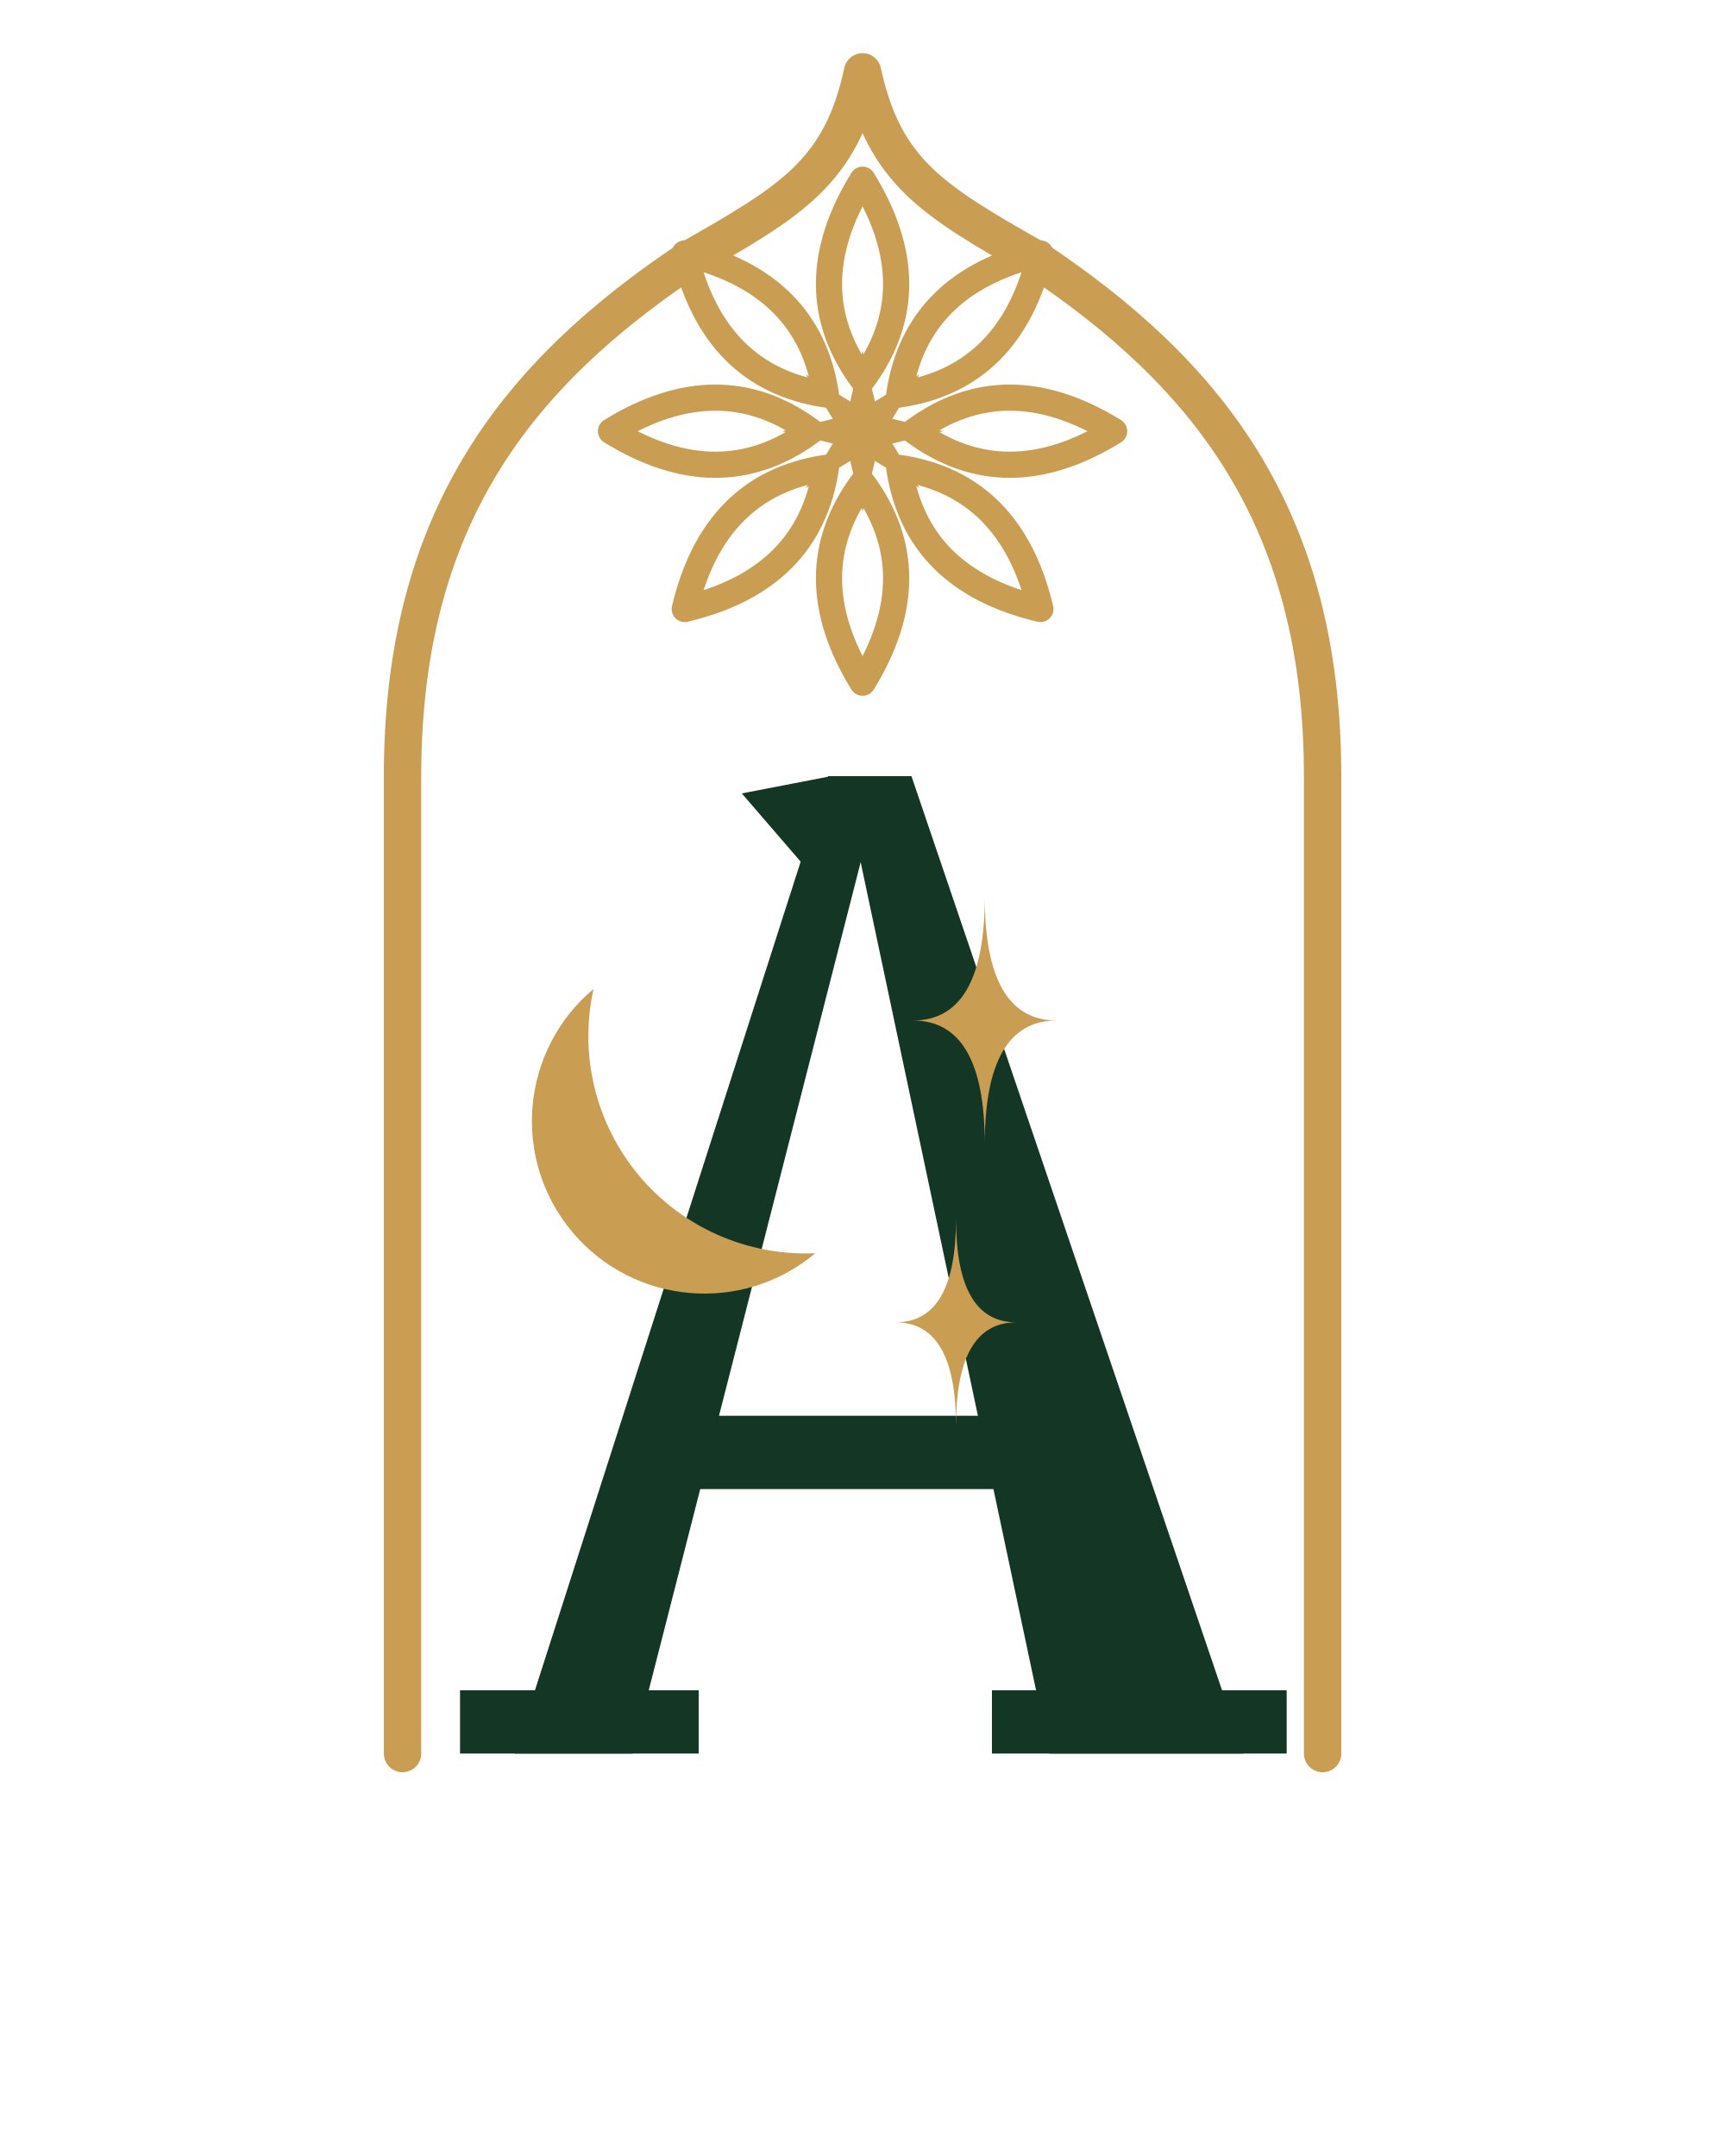
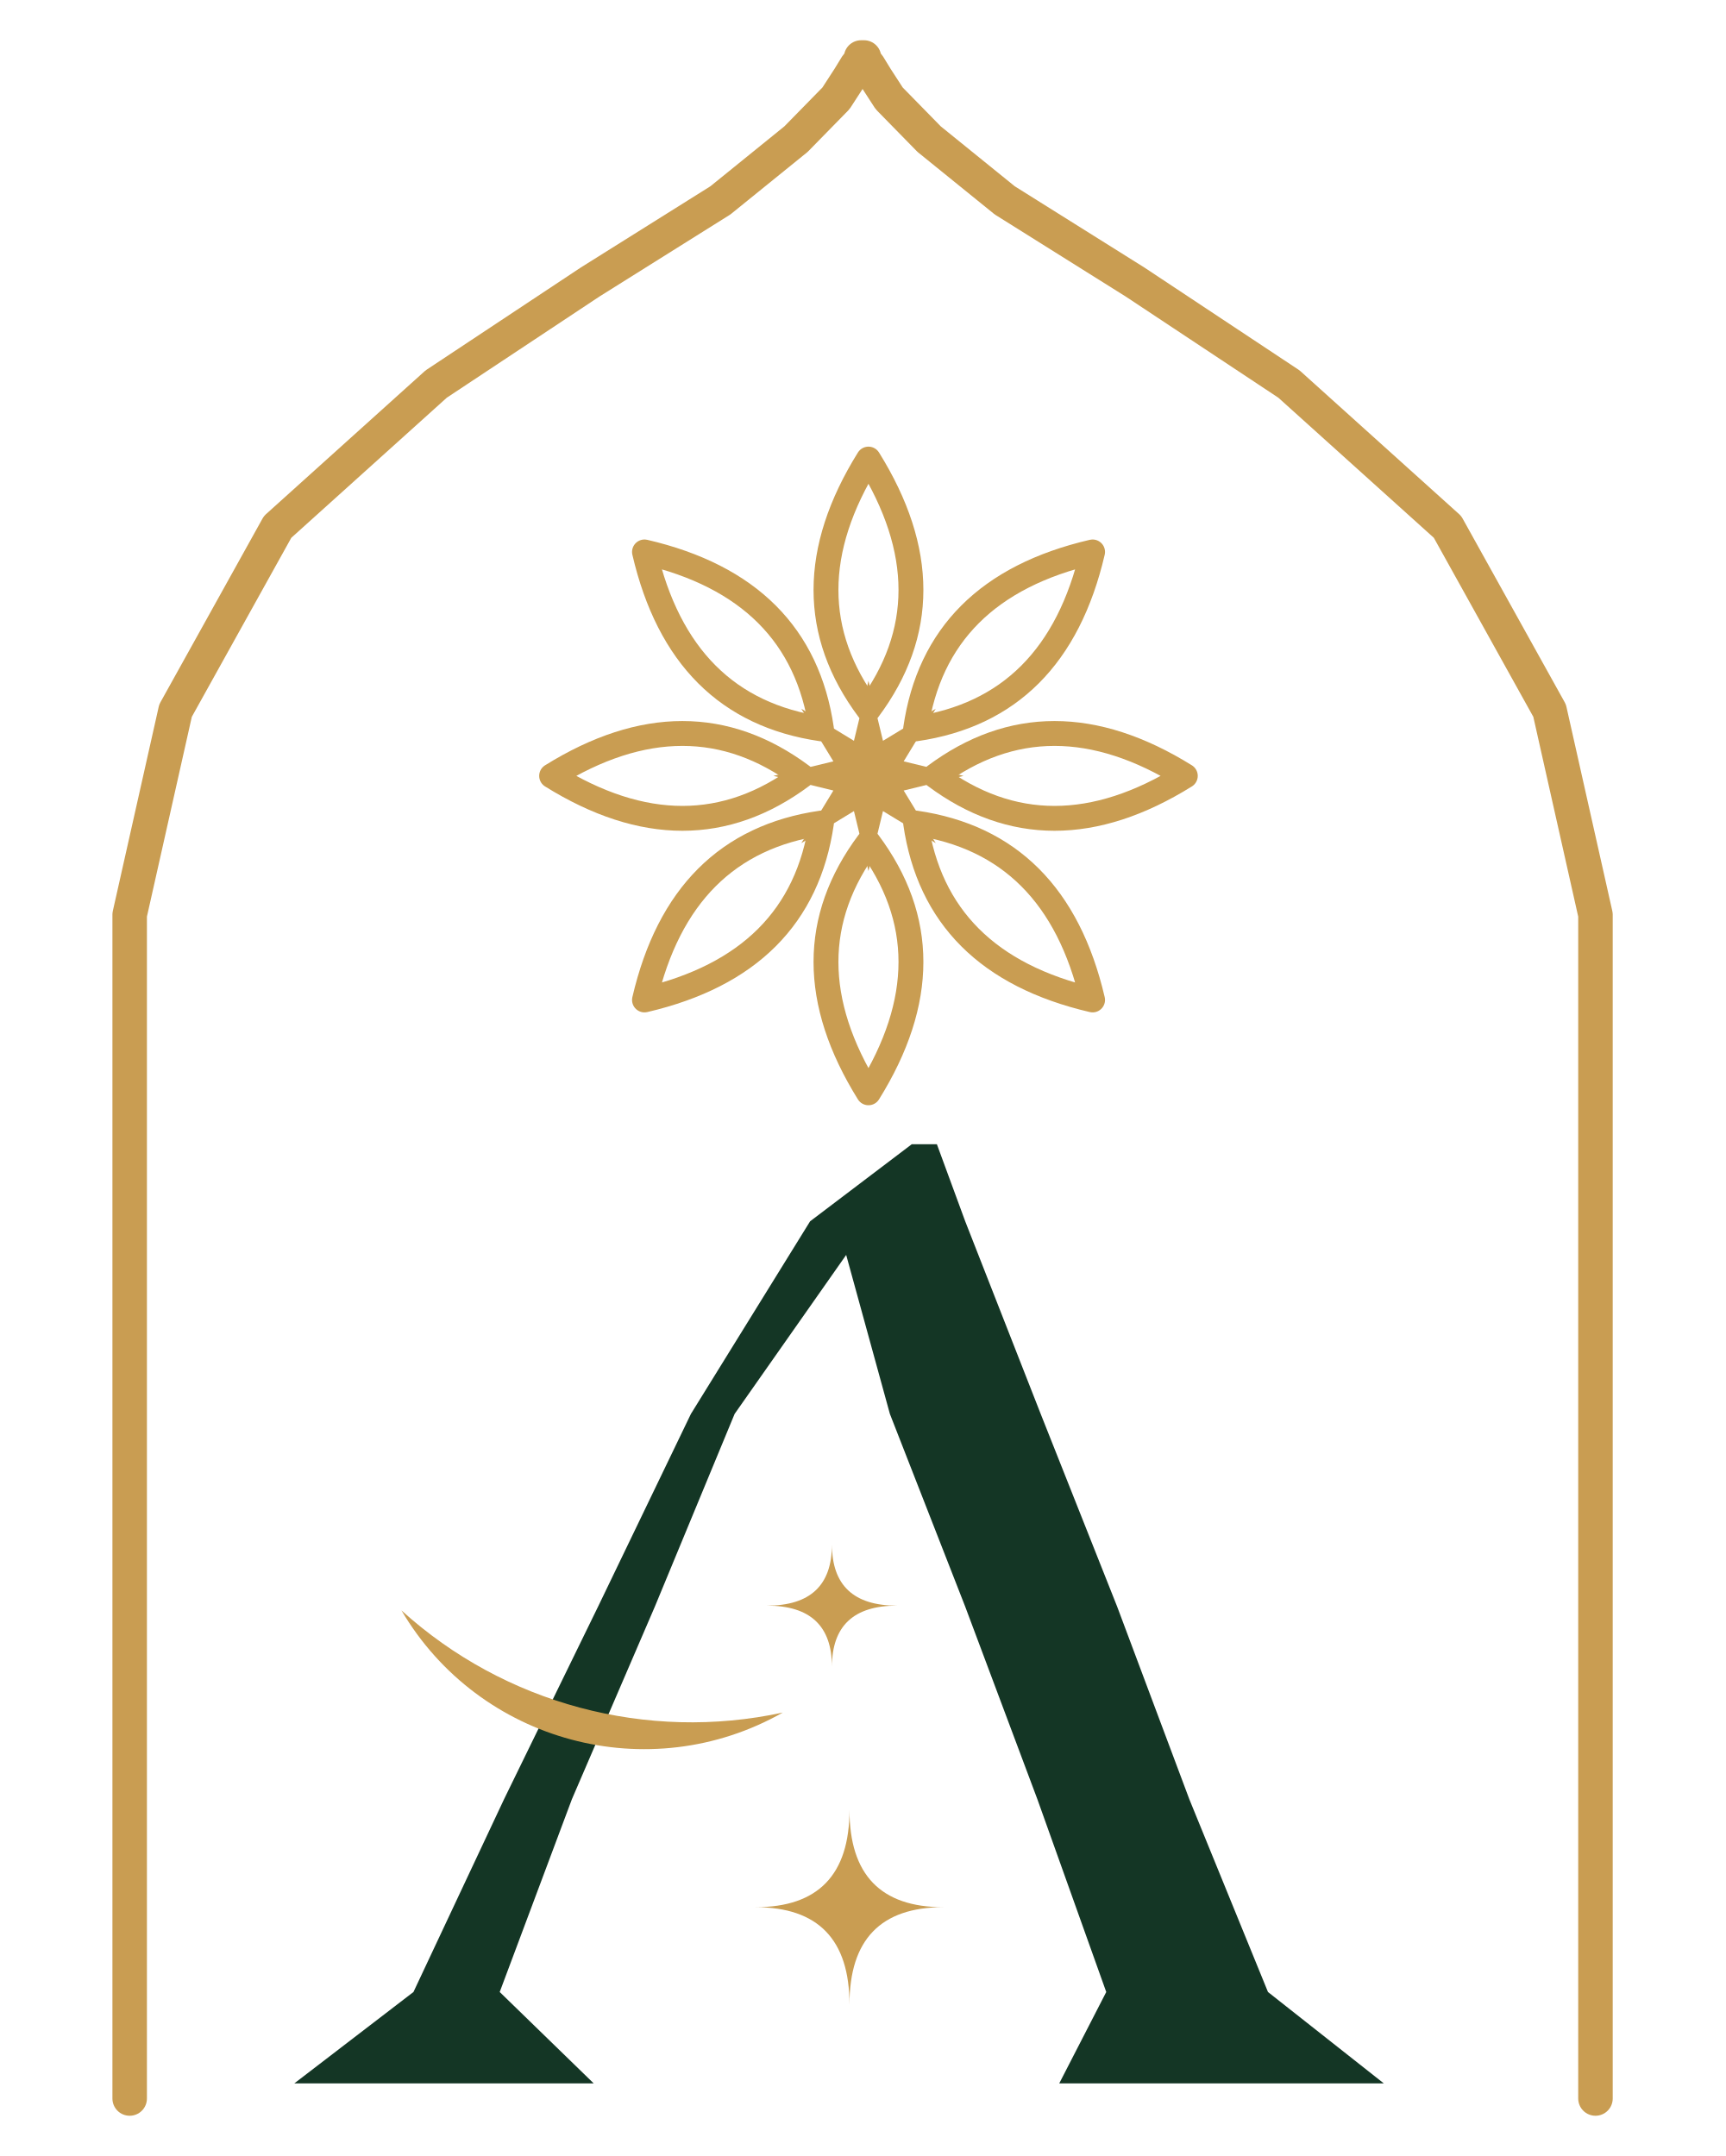
<svg xmlns="http://www.w3.org/2000/svg" viewBox="0 0 120 150" width="120" height="150" fill="none" role="img" aria-label="Andalys">
-   <path d="M28 122 L28 54 C28 36 36 26 48 18 C55 14 58.5 12 60 5 C61.5 12 65 14 72 18 C84 26 92 36 92 54 L92 122" fill="none" stroke="#C99D52" stroke-width="2.6" stroke-linecap="round" stroke-linejoin="round" />
-   <path d="M60 26.4 Q55.33 20.07 60 12.5 Q64.67 20.07 60 26.4Z" fill="none" stroke="#C99D52" stroke-width="1.82" stroke-linejoin="round" />
-   <path d="M62.55 27.45 Q63.71 19.68 72.37 17.63 Q70.32 26.29 62.55 27.45Z" fill="none" stroke="#C99D52" stroke-width="1.82" stroke-linejoin="round" />
-   <path d="M63.6 30 Q69.93 25.33 77.5 30 Q69.93 34.67 63.6 30Z" fill="none" stroke="#C99D52" stroke-width="1.82" stroke-linejoin="round" />
-   <path d="M62.55 32.55 Q70.32 33.71 72.37 42.37 Q63.71 40.32 62.55 32.55Z" fill="none" stroke="#C99D52" stroke-width="1.82" stroke-linejoin="round" />
-   <path d="M60 33.6 Q64.67 39.93 60 47.5 Q55.33 39.93 60 33.6Z" fill="none" stroke="#C99D52" stroke-width="1.82" stroke-linejoin="round" />
-   <path d="M57.45 32.55 Q56.29 40.32 47.63 42.37 Q49.68 33.71 57.45 32.55Z" fill="none" stroke="#C99D52" stroke-width="1.82" stroke-linejoin="round" />
-   <path d="M56.4 30 Q50.07 34.67 42.5 30 Q50.07 25.33 56.4 30Z" fill="none" stroke="#C99D52" stroke-width="1.82" stroke-linejoin="round" />
-   <path d="M57.45 27.45 Q49.68 26.29 47.63 17.63 Q56.29 19.68 57.45 27.45Z" fill="none" stroke="#C99D52" stroke-width="1.82" stroke-linejoin="round" />
-   <path d="M60 24.4 L60.86 27.93 L63.96 26.04 L62.07 29.14 L65.6 30 L62.07 30.86 L63.96 33.96 L60.86 32.07 L60 35.6 L59.14 32.07 L56.04 33.96 L57.93 30.86 L54.4 30 L57.93 29.14 L56.04 26.04 L59.14 27.93 Z" fill="#C99D52" />
-   <path d="M57.6 54 L61.4 54 L44 122 L35.8 122 Z" fill="#143625" />
-   <path d="M58.6 54 L63.4 54 L86.5 122 L73 122 Z" fill="#143625" />
-   <path d="M57.8 54 L51.6 55.2 L56.6 61 Z" fill="#143625" />
-   <path d="M46.6 98.5 L77.6 98.5 L79.2 103.6 L44.8 103.6 Z" fill="#143625" />
-   <path d="M32 117.6 L48.6 117.6 L48.6 122 L32 122 Z" fill="#143625" />
-   <path d="M69 117.6 L89.5 117.6 L89.5 122 L69 122 Z" fill="#143625" />
-   <path d="M49 66 A 12 12 0 1 0 49 90 A 15.12 15.12 0 0 1 49 66Z" transform="rotate(-40 49 78)" fill="#C99D52" />
-   <path d="M68.5 62.4 Q68.5 71 73.5 71 Q68.5 71 68.5 79.6 Q68.5 71 63.5 71 Q68.5 71 68.5 62.4Z" fill="#C99D52" />
-   <path d="M66.5 84.8 Q66.5 92 70.7 92 Q66.5 92 66.5 99.2 Q66.5 92 62.3 92 Q66.5 92 66.5 84.8Z" fill="#C99D52" />
+   <path d="M9.02 146 L9.02 63.64 L12.21 49.44 L19.31 36.66 L30.34 26.72 L41.05 19.62 L50.11 13.94 L55.37 9.68 L58.15 6.84 L59.07 5.42 L59.59 4.57 L60.1 4 L59.9 4 L60.41 4.57 L60.93 5.42 L61.85 6.84 L64.63 9.68 L69.89 13.94 L78.95 19.62 L89.66 26.72 L100.69 36.66 L107.79 49.44 L110.98 63.64 L110.98 146" fill="none" stroke="#C99D52" stroke-width="2.4" stroke-linecap="round" stroke-linejoin="round" />
+   <path d="M60.41 49.36 Q54.5 41.44 60.41 31.94 Q66.32 41.44 60.41 49.36Z" fill="none" stroke="#C99D52" stroke-width="1.73" stroke-linejoin="round" />
+   <path d="M63.69 50.71 Q65.11 40.93 76 38.4 Q73.46 49.29 63.69 50.71Z" fill="none" stroke="#C99D52" stroke-width="1.73" stroke-linejoin="round" />
+   <path d="M65.04 53.98 Q72.96 48.08 82.45 53.98 Q72.96 59.89 65.04 53.98Z" fill="none" stroke="#C99D52" stroke-width="1.73" stroke-linejoin="round" />
+   <path d="M63.69 57.26 Q73.46 58.68 76 69.57 Q65.11 67.03 63.69 57.26Z" fill="none" stroke="#C99D52" stroke-width="1.73" stroke-linejoin="round" />
+   <path d="M60.41 58.61 Q66.32 66.53 60.41 76.03 Q54.5 66.53 60.41 58.61Z" fill="none" stroke="#C99D52" stroke-width="1.73" stroke-linejoin="round" />
+   <path d="M57.14 57.26 Q55.72 67.03 44.83 69.57 Q47.36 58.68 57.14 57.26Z" fill="none" stroke="#C99D52" stroke-width="1.73" stroke-linejoin="round" />
+   <path d="M55.78 53.98 Q47.86 59.89 38.37 53.98 Q47.86 48.08 55.78 53.98Z" fill="none" stroke="#C99D52" stroke-width="1.73" stroke-linejoin="round" />
+   <path d="M57.14 50.71 Q47.36 49.29 44.83 38.4 Q55.72 40.93 57.14 50.71Z" fill="none" stroke="#C99D52" stroke-width="1.73" stroke-linejoin="round" />
+   <path d="M60.41 47.37 L61.42 51.54 L65.09 49.31 L62.86 52.97 L67.02 53.98 L62.86 55 L65.09 58.66 L61.42 56.43 L60.41 60.6 L59.4 56.43 L55.74 58.66 L57.97 55 L53.8 53.98 L57.97 52.97 L55.74 49.31 L59.4 51.54 Z" fill="#C99D52" />
+   <path d="M63.42 79.61 L65.17 79.61 L67.14 84.97 L72.39 98.37 L77.71 111.78 L82.73 125.18 L88.2 138.59 L96.26 144.95 L73.68 144.95 L73.68 144.95 L76.95 138.59 L72.16 125.18 L67.14 111.78 L61.9 98.37 L58.86 87.31 L51.1 98.37 L45.55 111.78 L39.78 125.18 L34.76 138.59 L41.3 144.95 L20.47 144.95 L28.76 138.59 L35.06 125.18 L41.6 111.78 L48.06 98.37 L56.35 84.97 Z" fill="#143625" />
+   <path d="M26.73 115.5 A 19.58 19.58 0 0 0 54.19 115.5 A 30.04 30.04 0 0 1 26.73 115.5Z" transform="rotate(15 40.46 118.31)" fill="#C99D52" />
+   <path d="M57.87 107.45 Q57.87 111.71 62.39 111.71 Q57.87 111.71 57.87 115.97 Q57.87 111.71 53.35 111.71 Q57.87 111.71 57.87 107.45Z" fill="#C99D52" />
+   <path d="M59.09 125.92 Q59.09 132.69 65.62 132.69 Q59.09 132.69 59.09 139.46 Q59.09 132.69 52.55 132.69 Q59.09 132.69 59.09 125.92Z" fill="#C99D52" />
</svg>
